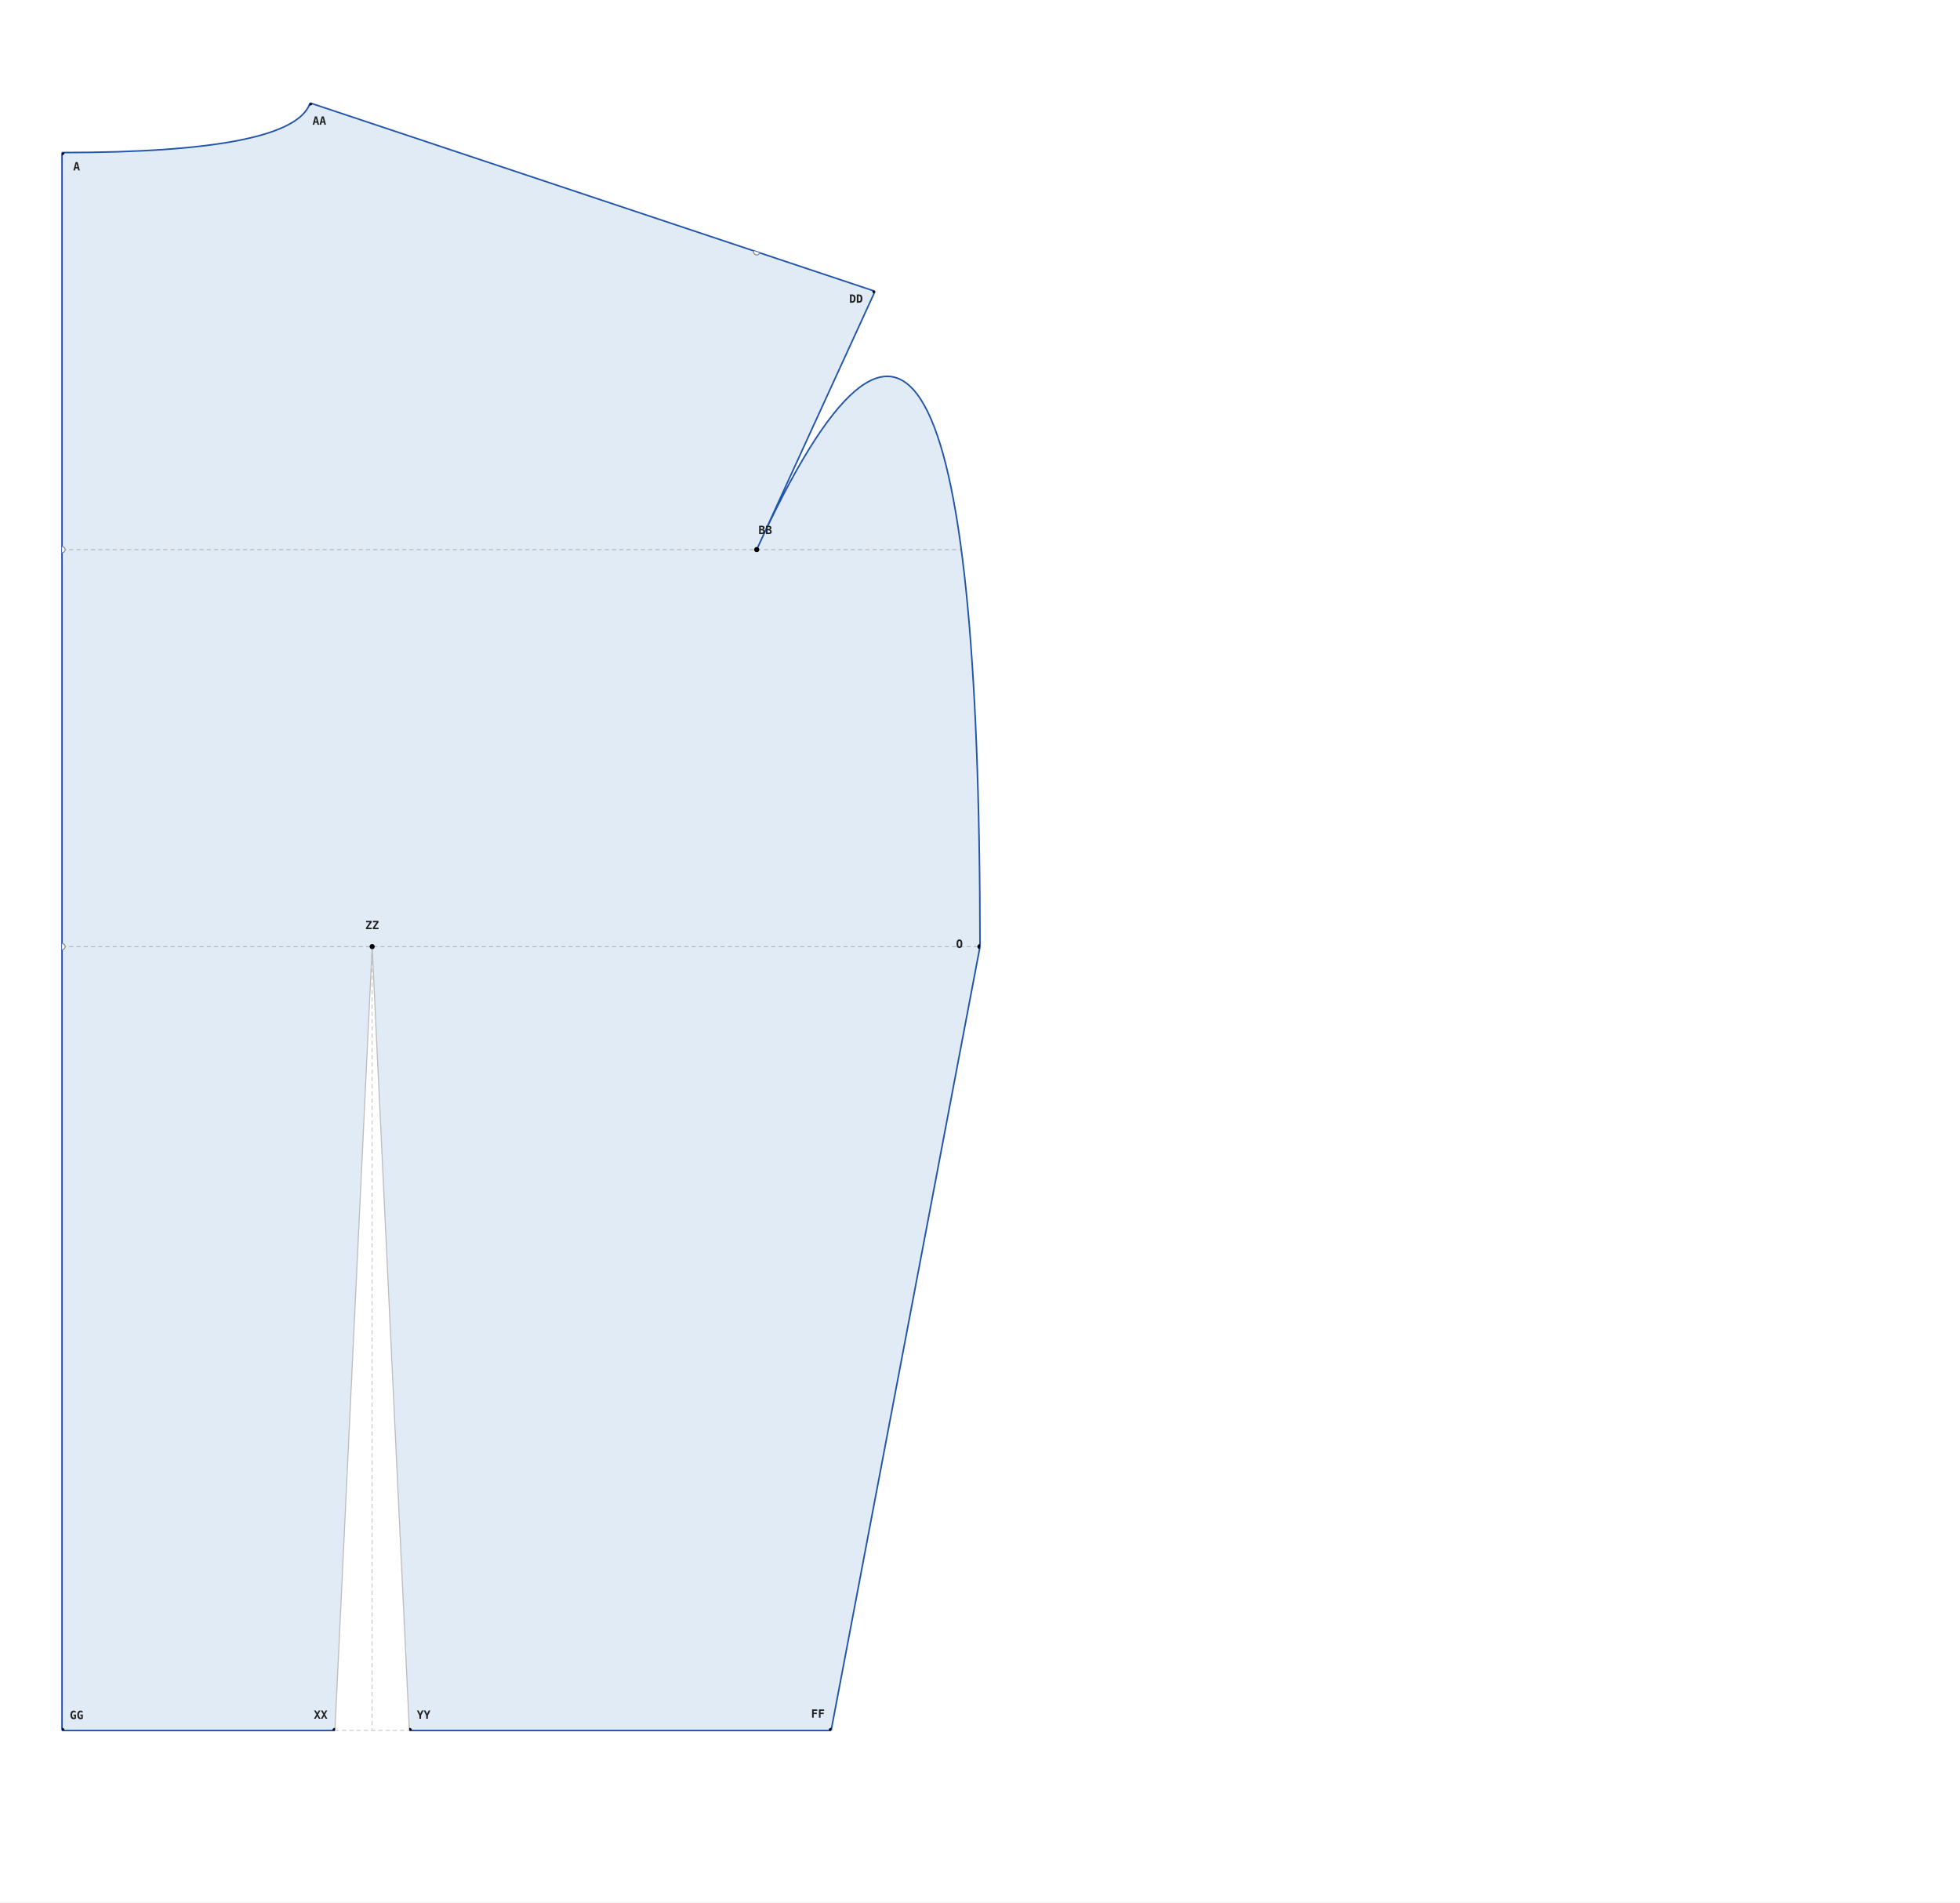
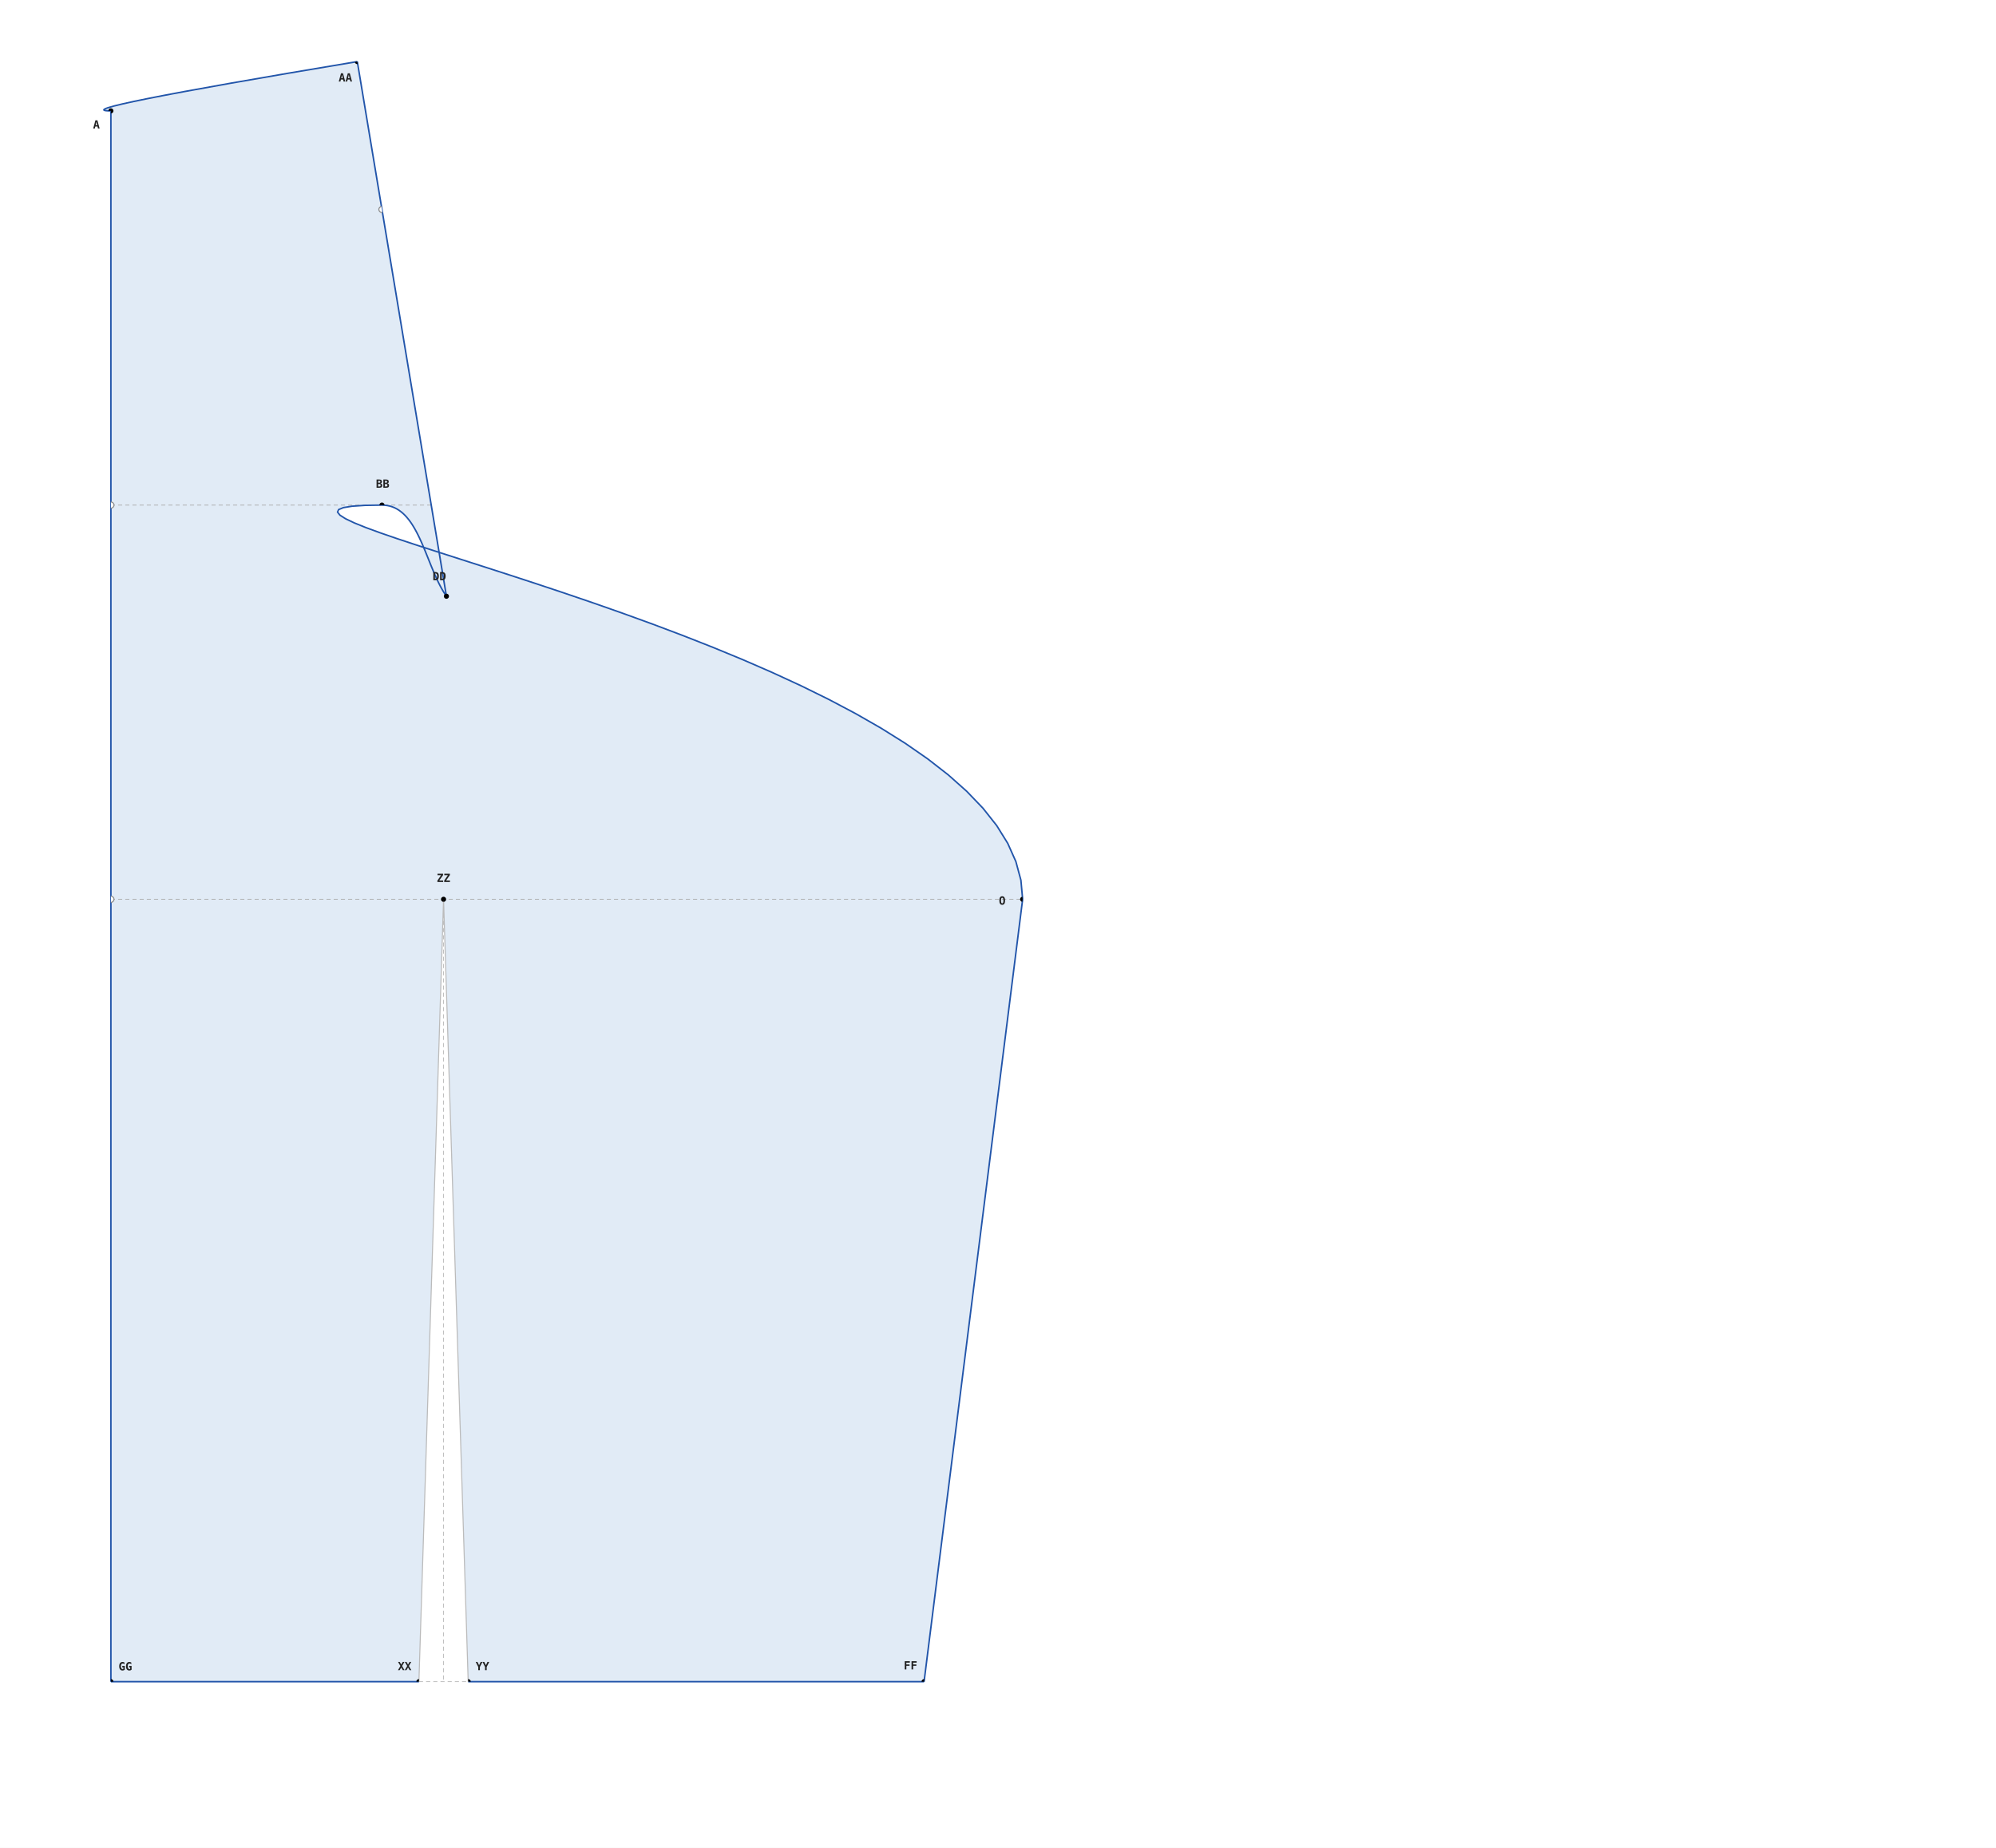
- <svg xmlns="http://www.w3.org/2000/svg" width="1896" height="1840" viewBox="0 0 1896 1840">
+ <svg xmlns="http://www.w3.org/2000/svg" width="1944" height="1800" viewBox="0 0 1944 1800">
  <rect width="100%" height="100%" fill="white" />
  <defs>
    <clipPath id="bodice-clip">
-       <path d="M 60.00,1673.73 L 60.00,147.58 Q 284.00,147.58 300.00,99.58 L 846.44,281.73 L 732.00,531.58 Q 948.00,60.00 948.00,915.58 L 804.00,1673.73 L 396.00,1673.73 L 360.00,915.58 L 324.00,1673.73 L 60.00,1673.73 Z" />
+       <path d="M 108.00,1638.13 L 108.00,108.00 Q 60.00,108.00 348.00,60.00 L 434.80,580.82 L 433.22,578.48 L 431.70,576.04 L 430.22,573.50 L 428.80,570.87 L 427.41,568.16 L 426.06,565.37 L 424.75,562.53 L 423.46,559.63 L 422.19,556.68 L 420.95,553.70 L 419.71,550.69 L 418.49,547.67 L 417.27,544.63 L 416.06,541.60 L 414.83,538.57 L 413.60,535.56 L 412.35,532.58 L 411.09,529.64 L 409.80,526.74 L 408.49,523.89 L 407.14,521.11 L 405.75,518.40 L 404.33,515.76 L 402.85,513.22 L 401.33,510.78 L 399.75,508.45 L 398.10,506.23 L 396.40,504.14 L 394.62,502.18 L 392.77,500.37 L 390.84,498.71 L 388.83,497.21 L 386.73,495.88 L 384.53,494.73 L 382.24,493.77 L 379.84,493.01 L 377.34,492.46 L 374.73,492.12 L 372.00,492.00 L 355.37,492.28 L 342.94,493.10 L 334.49,494.47 L 329.82,496.37 L 328.75,498.82 L 331.06,501.80 L 336.55,505.30 L 345.04,509.34 L 356.31,513.90 L 370.16,518.97 L 386.40,524.57 L 404.82,530.67 L 425.23,537.28 L 447.42,544.40 L 471.20,552.02 L 496.36,560.14 L 522.70,568.75 L 550.02,577.85 L 578.13,587.44 L 606.82,597.51 L 635.89,608.06 L 665.14,619.09 L 694.37,630.59 L 723.38,642.56 L 751.98,655.00 L 779.95,667.90 L 807.10,681.25 L 833.23,695.07 L 858.14,709.33 L 881.63,724.04 L 903.50,739.20 L 923.54,754.79 L 941.56,770.82 L 957.36,787.29 L 970.74,804.19 L 981.49,821.51 L 989.42,839.26 L 994.32,857.42 L 996.00,876.00 L 900.00,1638.13 L 456.00,1638.13 L 432.00,876.00 L 408.00,1638.13 L 108.00,1638.13 Z" />
    </clipPath>
  </defs>
-   <path d="M 60.00,1673.73 L 60.00,147.58 Q 284.00,147.58 300.00,99.58 L 846.44,281.73 L 732.00,531.58 Q 948.00,60.00 948.00,915.58 L 804.00,1673.73 L 396.00,1673.73 L 360.00,915.58 L 324.00,1673.73 L 60.00,1673.73 Z" fill="#dce8f5" stroke="none" opacity="0.85" />
+   <path d="M 108.00,1638.13 L 108.00,108.00 Q 60.00,108.00 348.00,60.00 L 434.80,580.82 L 433.22,578.48 L 431.70,576.04 L 430.22,573.50 L 428.80,570.87 L 427.41,568.16 L 426.06,565.37 L 424.75,562.53 L 423.46,559.63 L 422.19,556.68 L 420.95,553.70 L 419.71,550.69 L 418.49,547.67 L 417.27,544.63 L 416.06,541.60 L 414.83,538.57 L 413.60,535.56 L 412.35,532.58 L 411.09,529.64 L 409.80,526.74 L 408.49,523.89 L 407.14,521.11 L 405.75,518.40 L 404.33,515.76 L 402.85,513.22 L 401.33,510.78 L 399.75,508.45 L 398.10,506.23 L 396.40,504.14 L 394.62,502.18 L 392.77,500.37 L 390.84,498.71 L 388.83,497.21 L 386.73,495.88 L 384.53,494.73 L 382.24,493.77 L 379.84,493.01 L 377.34,492.46 L 374.73,492.12 L 372.00,492.00 L 355.37,492.28 L 342.94,493.10 L 334.49,494.47 L 329.82,496.37 L 328.75,498.82 L 331.06,501.80 L 336.55,505.30 L 345.04,509.34 L 356.31,513.90 L 370.16,518.97 L 386.40,524.57 L 404.82,530.67 L 425.23,537.28 L 447.42,544.40 L 471.20,552.02 L 496.36,560.14 L 522.70,568.75 L 550.02,577.85 L 578.13,587.44 L 606.82,597.51 L 635.89,608.06 L 665.14,619.09 L 694.37,630.59 L 723.38,642.56 L 751.98,655.00 L 779.95,667.90 L 807.10,681.25 L 833.23,695.07 L 858.14,709.33 L 881.63,724.04 L 903.50,739.20 L 923.54,754.79 L 941.56,770.82 L 957.36,787.29 L 970.74,804.19 L 981.49,821.51 L 989.42,839.26 L 994.32,857.42 L 996.00,876.00 L 900.00,1638.13 L 456.00,1638.13 L 432.00,876.00 L 408.00,1638.13 L 108.00,1638.13 Z" fill="#dce8f5" stroke="none" opacity="0.85" />
  <g clip-path="url(#bodice-clip)">
-     <line x1="948.0" y1="147.6" x2="948.0" y2="1779.6" stroke="#aaa" stroke-width="0.75" stroke-dasharray="4 3" />
-     <line x1="60.0" y1="531.6" x2="1836.0" y2="531.6" stroke="#aaa" stroke-width="0.75" stroke-dasharray="4 3" />
-     <line x1="60.0" y1="915.6" x2="1836.0" y2="915.6" stroke="#aaa" stroke-width="0.75" stroke-dasharray="4 3" />
-     <line x1="60.0" y1="1673.7" x2="804.0" y2="1673.7" stroke="#aaa" stroke-width="0.75" stroke-dasharray="4 3" />
+     <line x1="996.0" y1="108.0" x2="996.0" y2="1740.0" stroke="#aaa" stroke-width="0.75" stroke-dasharray="4 3" />
+     <line x1="108.0" y1="492.0" x2="1884.0" y2="492.0" stroke="#aaa" stroke-width="0.75" stroke-dasharray="4 3" />
+     <line x1="108.0" y1="876.0" x2="1884.0" y2="876.0" stroke="#aaa" stroke-width="0.75" stroke-dasharray="4 3" />
+     <line x1="108.0" y1="1638.1" x2="900.0" y2="1638.1" stroke="#aaa" stroke-width="0.75" stroke-dasharray="4 3" />
  </g>
  <g>
-     <line x1="324.0" y1="1673.7" x2="396.0" y2="1673.7" stroke="#bbb" stroke-width="0.75" stroke-dasharray="4 3" />
-     <line x1="360.0" y1="915.6" x2="360.0" y2="1673.7" stroke="#bbb" stroke-width="0.75" stroke-dasharray="4 3" />
+     <line x1="408.0" y1="1638.1" x2="456.0" y2="1638.1" stroke="#bbb" stroke-width="0.75" stroke-dasharray="4 3" />
+     <line x1="432.0" y1="876.0" x2="432.0" y2="1638.1" stroke="#bbb" stroke-width="0.75" stroke-dasharray="4 3" />
  </g>
-   <path d="M 60.00,1673.73 L 60.00,147.58 M 60.00,147.58 Q 284.00,147.58 300.00,99.58 M 300.00,99.58 L 846.44,281.73 M 846.44,281.73 L 732.00,531.58 M 732.00,531.58 Q 948.00,60.00 948.00,915.58 M 948.00,915.58 L 804.00,1673.73 M 804.00,1673.73 L 396.00,1673.73 M 324.00,1673.73 L 60.00,1673.73" fill="none" stroke="#2255aa" stroke-width="1.5" stroke-linejoin="round" />
-   <path d="M 396.00,1673.73 L 360.00,915.58 M 360.00,915.58 L 324.00,1673.73" fill="none" stroke="#bbb" stroke-width="1" stroke-linejoin="round" />
+   <path d="M 108.00,1638.13 L 108.00,108.00 M 108.00,108.00 Q 60.00,108.00 348.00,60.00 M 348.00,60.00 L 434.80,580.82 M 434.80,580.82 L 433.22,578.48 L 431.70,576.04 L 430.22,573.50 L 428.80,570.87 L 427.41,568.16 L 426.06,565.37 L 424.75,562.53 L 423.46,559.63 L 422.19,556.68 L 420.95,553.70 L 419.71,550.69 L 418.49,547.67 L 417.27,544.63 L 416.06,541.60 L 414.83,538.57 L 413.60,535.56 L 412.35,532.58 L 411.09,529.64 L 409.80,526.74 L 408.49,523.89 L 407.14,521.11 L 405.75,518.40 L 404.33,515.76 L 402.85,513.22 L 401.33,510.78 L 399.75,508.45 L 398.10,506.23 L 396.40,504.14 L 394.62,502.18 L 392.77,500.37 L 390.84,498.71 L 388.83,497.21 L 386.73,495.88 L 384.53,494.73 L 382.24,493.77 L 379.84,493.01 L 377.34,492.46 L 374.73,492.12 L 372.00,492.00 M 372.00,492.00 L 355.37,492.28 L 342.94,493.10 L 334.49,494.47 L 329.82,496.37 L 328.75,498.82 L 331.06,501.80 L 336.55,505.30 L 345.04,509.34 L 356.31,513.90 L 370.16,518.97 L 386.40,524.57 L 404.82,530.67 L 425.23,537.28 L 447.42,544.40 L 471.20,552.02 L 496.36,560.14 L 522.70,568.75 L 550.02,577.85 L 578.13,587.44 L 606.82,597.51 L 635.89,608.06 L 665.14,619.09 L 694.37,630.59 L 723.38,642.56 L 751.98,655.00 L 779.95,667.90 L 807.10,681.25 L 833.23,695.07 L 858.14,709.33 L 881.63,724.04 L 903.50,739.20 L 923.54,754.79 L 941.56,770.82 L 957.36,787.29 L 970.74,804.19 L 981.49,821.51 L 989.42,839.26 L 994.32,857.42 L 996.00,876.00 M 996.00,876.00 L 900.00,1638.13 M 900.00,1638.13 L 456.00,1638.13 M 408.00,1638.13 L 108.00,1638.13" fill="none" stroke="#2255aa" stroke-width="1.5" stroke-linejoin="round" />
+   <path d="M 456.00,1638.13 L 432.00,876.00 M 432.00,876.00 L 408.00,1638.13" fill="none" stroke="#bbb" stroke-width="1" stroke-linejoin="round" />
  <g clip-path="url(#bodice-clip)">
-     <circle cx="60.0" cy="1779.6" r="3" fill="white" stroke="#888" stroke-width="1" />
-     <circle cx="1836.0" cy="147.6" r="3" fill="white" stroke="#888" stroke-width="1" />
-     <circle cx="948.0" cy="147.6" r="3" fill="white" stroke="#888" stroke-width="1" />
-     <circle cx="948.0" cy="1779.6" r="3" fill="white" stroke="#888" stroke-width="1" />
-     <circle cx="60.0" cy="531.6" r="3" fill="white" stroke="#888" stroke-width="1" />
-     <circle cx="1836.0" cy="531.6" r="3" fill="white" stroke="#888" stroke-width="1" />
-     <circle cx="60.0" cy="915.6" r="3" fill="white" stroke="#888" stroke-width="1" />
-     <circle cx="1836.0" cy="915.6" r="3" fill="white" stroke="#888" stroke-width="1" />
-     <circle cx="1548.0" cy="387.6" r="3" fill="white" stroke="#888" stroke-width="1" />
-     <circle cx="1299.8" cy="189.6" r="3" fill="white" stroke="#888" stroke-width="1" />
-     <circle cx="948.0" cy="1141.7" r="3" fill="white" stroke="#888" stroke-width="1" />
-     <circle cx="804.0" cy="1779.6" r="3" fill="white" stroke="#888" stroke-width="1" />
-     <circle cx="732.0" cy="243.6" r="3" fill="white" stroke="#888" stroke-width="1" />
-     <circle cx="60.0" cy="147.6" r="2.5" fill="black" />
-     <circle cx="60.0" cy="1673.7" r="2.5" fill="black" />
-     <circle cx="300.0" cy="99.6" r="2.5" fill="black" />
-     <circle cx="846.4" cy="281.7" r="2.5" fill="black" />
-     <circle cx="732.0" cy="531.6" r="2.5" fill="black" />
-     <circle cx="948.0" cy="915.6" r="2.5" fill="black" />
-     <circle cx="804.0" cy="1673.7" r="2.5" fill="black" />
-     <circle cx="324.0" cy="1673.7" r="2.5" fill="black" />
-     <circle cx="396.0" cy="1673.7" r="2.5" fill="black" />
-     <circle cx="360.0" cy="915.6" r="2.5" fill="black" />
+     <circle cx="108.0" cy="1740.0" r="3" fill="white" stroke="#888" stroke-width="1" />
+     <circle cx="1884.0" cy="108.0" r="3" fill="white" stroke="#888" stroke-width="1" />
+     <circle cx="996.0" cy="108.0" r="3" fill="white" stroke="#888" stroke-width="1" />
+     <circle cx="996.0" cy="1740.0" r="3" fill="white" stroke="#888" stroke-width="1" />
+     <circle cx="108.0" cy="492.0" r="3" fill="white" stroke="#888" stroke-width="1" />
+     <circle cx="1884.0" cy="492.0" r="3" fill="white" stroke="#888" stroke-width="1" />
+     <circle cx="108.0" cy="876.0" r="3" fill="white" stroke="#888" stroke-width="1" />
+     <circle cx="1884.0" cy="876.0" r="3" fill="white" stroke="#888" stroke-width="1" />
+     <circle cx="1596.0" cy="348.0" r="3" fill="white" stroke="#888" stroke-width="1" />
+     <circle cx="1373.5" cy="150.0" r="3" fill="white" stroke="#888" stroke-width="1" />
+     <circle cx="996.0" cy="1100.7" r="3" fill="white" stroke="#888" stroke-width="1" />
+     <circle cx="900.0" cy="1740.0" r="3" fill="white" stroke="#888" stroke-width="1" />
+     <circle cx="372.0" cy="204.0" r="3" fill="white" stroke="#888" stroke-width="1" />
+     <circle cx="108.0" cy="108.0" r="2.5" fill="black" />
+     <circle cx="108.0" cy="1638.1" r="2.5" fill="black" />
+     <circle cx="348.0" cy="60.0" r="2.5" fill="black" />
+     <circle cx="434.8" cy="580.8" r="2.5" fill="black" />
+     <circle cx="372.0" cy="492.0" r="2.5" fill="black" />
+     <circle cx="996.0" cy="876.0" r="2.5" fill="black" />
+     <circle cx="900.0" cy="1638.1" r="2.5" fill="black" />
+     <circle cx="408.0" cy="1638.1" r="2.5" fill="black" />
+     <circle cx="456.0" cy="1638.1" r="2.5" fill="black" />
+     <circle cx="432.0" cy="876.0" r="2.5" fill="black" />
  </g>
-   <text x="74.1" y="161.7" font-family="monospace" font-size="11" fill="#222" font-weight="bold" text-anchor="middle" dominant-baseline="middle">A</text>
-   <text x="74.1" y="1659.6" font-family="monospace" font-size="11" fill="#222" font-weight="bold" text-anchor="middle" dominant-baseline="middle">GG</text>
-   <text x="308.9" y="117.5" font-family="monospace" font-size="11" fill="#222" font-weight="bold" text-anchor="middle" dominant-baseline="middle">AA</text>
-   <text x="828.1" y="289.7" font-family="monospace" font-size="11" fill="#222" font-weight="bold" text-anchor="middle" dominant-baseline="middle">DD</text>
-   <text x="740.3" y="513.4" font-family="monospace" font-size="11" fill="#222" font-weight="bold" text-anchor="middle" dominant-baseline="middle">BB</text>
-   <text x="928.1" y="913.7" font-family="monospace" font-size="11" fill="#222" font-weight="bold" text-anchor="middle" dominant-baseline="middle">O</text>
-   <text x="791.2" y="1658.3" font-family="monospace" font-size="11" fill="#222" font-weight="bold" text-anchor="middle" dominant-baseline="middle">FF</text>
-   <text x="310.2" y="1659.3" font-family="monospace" font-size="11" fill="#222" font-weight="bold" text-anchor="middle" dominant-baseline="middle">XX</text>
-   <text x="409.8" y="1659.3" font-family="monospace" font-size="11" fill="#222" font-weight="bold" text-anchor="middle" dominant-baseline="middle">YY</text>
-   <text x="360.0" y="895.6" font-family="monospace" font-size="11" fill="#222" font-weight="bold" text-anchor="middle" dominant-baseline="middle">ZZ</text>
+   <text x="93.9" y="122.1" font-family="monospace" font-size="11" fill="#222" font-weight="bold" text-anchor="middle" dominant-baseline="middle">A</text>
+   <text x="122.1" y="1624.0" font-family="monospace" font-size="11" fill="#222" font-weight="bold" text-anchor="middle" dominant-baseline="middle">GG</text>
+   <text x="336.4" y="76.3" font-family="monospace" font-size="11" fill="#222" font-weight="bold" text-anchor="middle" dominant-baseline="middle">AA</text>
+   <text x="427.9" y="562.1" font-family="monospace" font-size="11" fill="#222" font-weight="bold" text-anchor="middle" dominant-baseline="middle">DD</text>
+   <text x="372.7" y="472.0" font-family="monospace" font-size="11" fill="#222" font-weight="bold" text-anchor="middle" dominant-baseline="middle">BB</text>
+   <text x="976.1" y="878.1" font-family="monospace" font-size="11" fill="#222" font-weight="bold" text-anchor="middle" dominant-baseline="middle">O</text>
+   <text x="886.8" y="1623.1" font-family="monospace" font-size="11" fill="#222" font-weight="bold" text-anchor="middle" dominant-baseline="middle">FF</text>
+   <text x="394.1" y="1623.8" font-family="monospace" font-size="11" fill="#222" font-weight="bold" text-anchor="middle" dominant-baseline="middle">XX</text>
+   <text x="469.9" y="1623.8" font-family="monospace" font-size="11" fill="#222" font-weight="bold" text-anchor="middle" dominant-baseline="middle">YY</text>
+   <text x="432.0" y="856.0" font-family="monospace" font-size="11" fill="#222" font-weight="bold" text-anchor="middle" dominant-baseline="middle">ZZ</text>
</svg>
